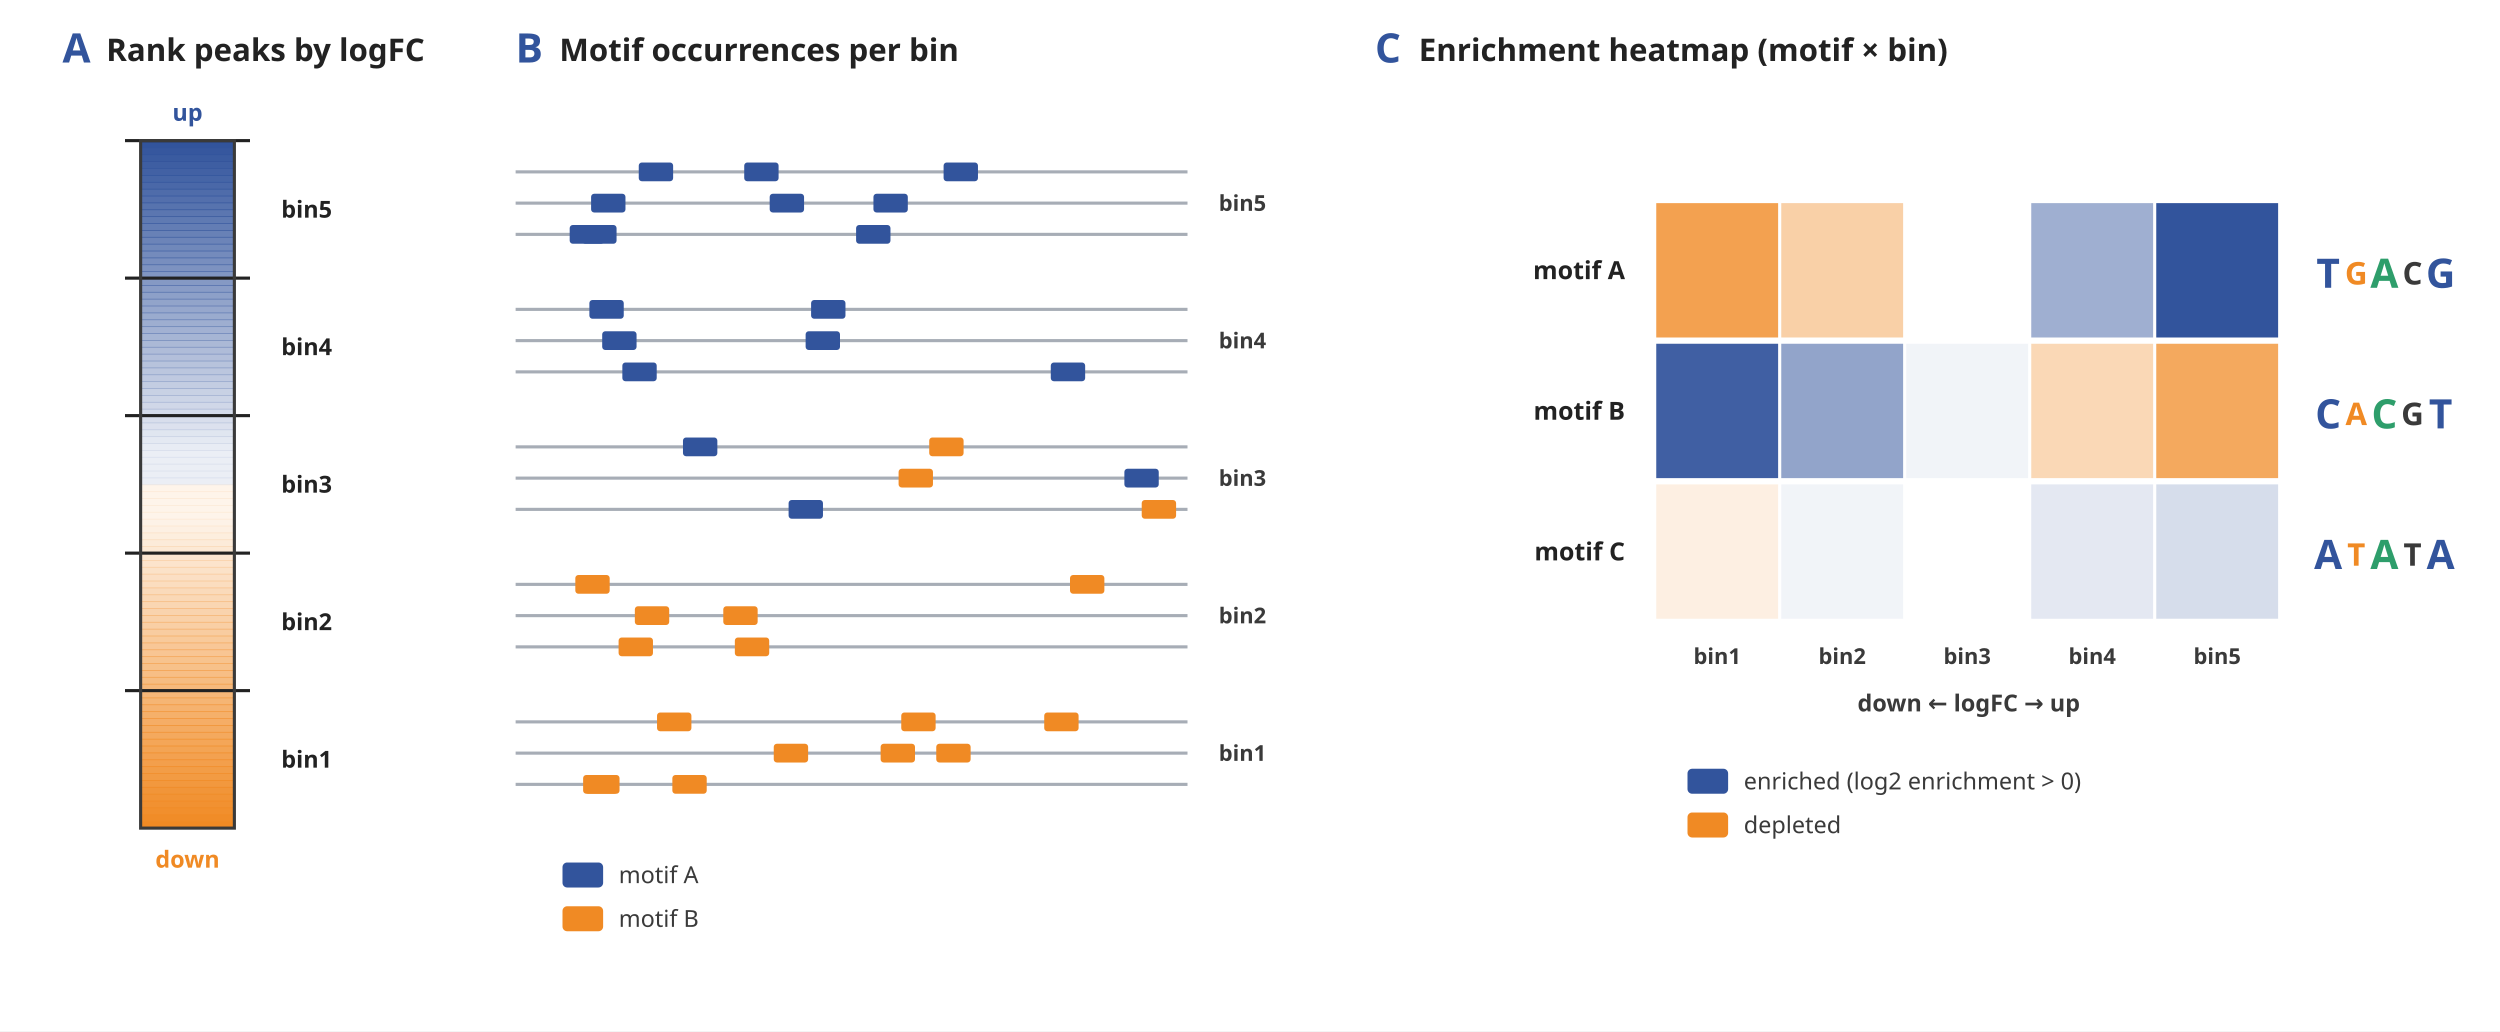
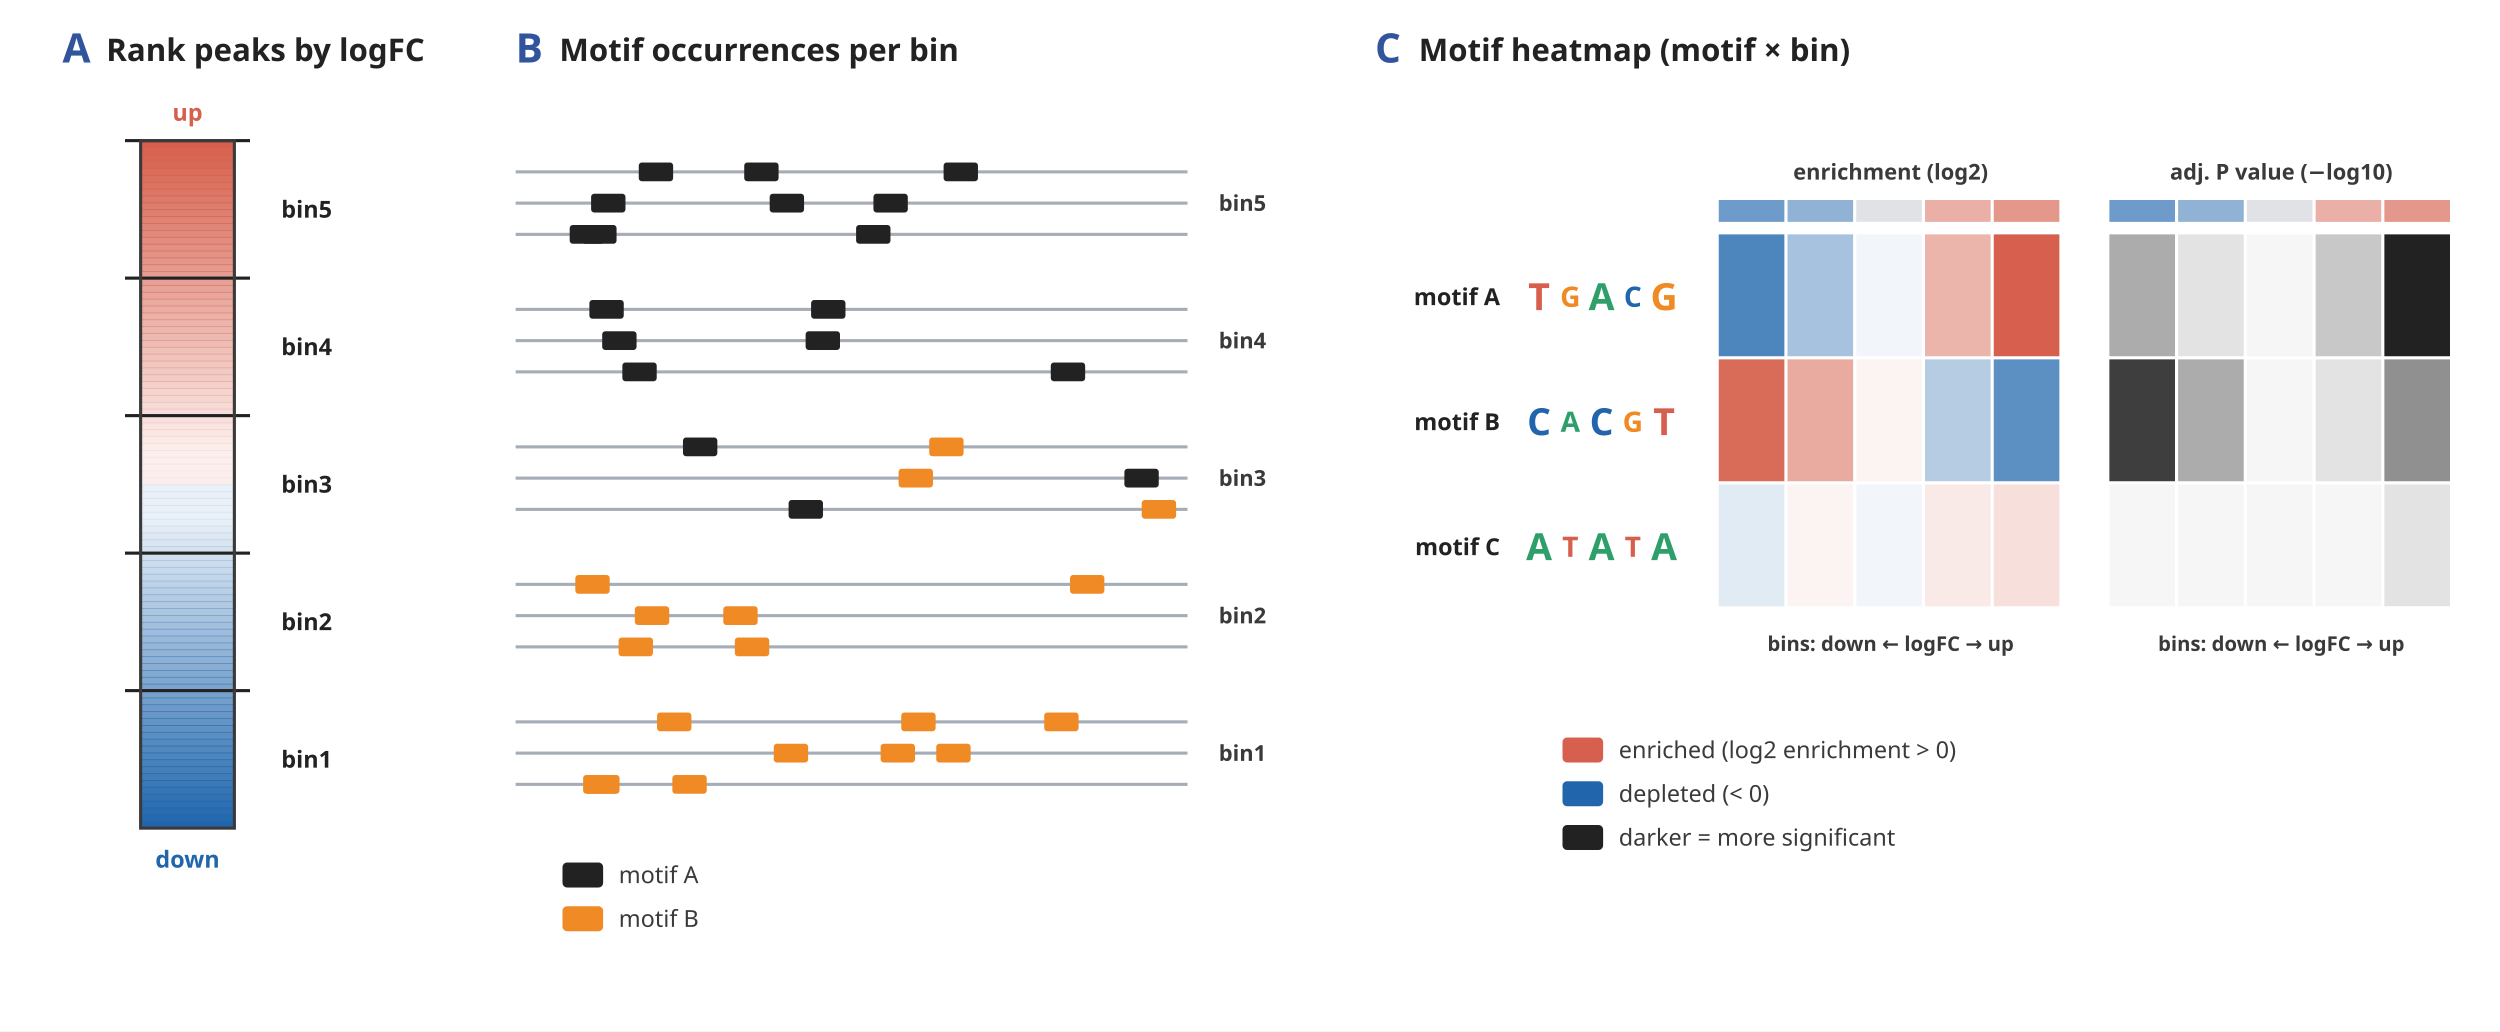
<svg xmlns="http://www.w3.org/2000/svg" width="1600" height="660" viewBox="0 0 1600 660">
  <rect width="1600" height="660" fill="#FFFFFF" />
  <text x="40" y="40" font-family="Pretendard, sans-serif" font-size="26" font-weight="800" fill="#32549C">A</text>
  <text x="68.0" y="32.0" font-family="Pretendard, sans-serif" font-size="20" font-weight="700" fill="#222222" text-anchor="start" dominant-baseline="middle">Rank peaks by logFC</text>
-   <rect x="90.0" y="90.0" width="60.0" height="4.9" rx="0" fill="#32549C" opacity="1.0" />
-   <rect x="90.0" y="94.4" width="60.0" height="4.9" rx="0" fill="#32549C" opacity="0.98" />
-   <rect x="90.0" y="98.8" width="60.0" height="4.9" rx="0" fill="#32549C" opacity="0.96" />
-   <rect x="90.0" y="103.2" width="60.0" height="4.9" rx="0" fill="#32549C" opacity="0.939" />
-   <rect x="90.0" y="107.6" width="60.0" height="4.9" rx="0" fill="#32549C" opacity="0.919" />
-   <rect x="90.0" y="112.0" width="60.0" height="4.9" rx="0" fill="#32549C" opacity="0.899" />
-   <rect x="90.0" y="116.4" width="60.0" height="4.9" rx="0" fill="#32549C" opacity="0.879" />
-   <rect x="90.0" y="120.8" width="60.0" height="4.9" rx="0" fill="#32549C" opacity="0.859" />
-   <rect x="90.0" y="125.2" width="60.0" height="4.9" rx="0" fill="#32549C" opacity="0.838" />
-   <rect x="90.0" y="129.6" width="60.0" height="4.9" rx="0" fill="#32549C" opacity="0.818" />
-   <rect x="90.0" y="134.0" width="60.0" height="4.9" rx="0" fill="#32549C" opacity="0.798" />
-   <rect x="90.0" y="138.4" width="60.0" height="4.9" rx="0" fill="#32549C" opacity="0.778" />
-   <rect x="90.0" y="142.8" width="60.0" height="4.9" rx="0" fill="#32549C" opacity="0.758" />
-   <rect x="90.0" y="147.2" width="60.0" height="4.9" rx="0" fill="#32549C" opacity="0.737" />
-   <rect x="90.0" y="151.6" width="60.0" height="4.9" rx="0" fill="#32549C" opacity="0.717" />
-   <rect x="90.0" y="156.0" width="60.0" height="4.9" rx="0" fill="#32549C" opacity="0.697" />
-   <rect x="90.0" y="160.4" width="60.0" height="4.9" rx="0" fill="#32549C" opacity="0.677" />
-   <rect x="90.0" y="164.8" width="60.0" height="4.9" rx="0" fill="#32549C" opacity="0.657" />
-   <rect x="90.0" y="169.2" width="60.0" height="4.9" rx="0" fill="#32549C" opacity="0.636" />
-   <rect x="90.0" y="173.6" width="60.0" height="4.9" rx="0" fill="#32549C" opacity="0.616" />
-   <rect x="90.0" y="178.0" width="60.0" height="4.9" rx="0" fill="#32549C" opacity="0.596" />
-   <rect x="90.0" y="182.4" width="60.0" height="4.9" rx="0" fill="#32549C" opacity="0.576" />
-   <rect x="90.0" y="186.8" width="60.0" height="4.9" rx="0" fill="#32549C" opacity="0.556" />
-   <rect x="90.0" y="191.2" width="60.0" height="4.9" rx="0" fill="#32549C" opacity="0.535" />
-   <rect x="90.0" y="195.6" width="60.0" height="4.9" rx="0" fill="#32549C" opacity="0.515" />
-   <rect x="90.0" y="200.0" width="60.0" height="4.9" rx="0" fill="#32549C" opacity="0.495" />
-   <rect x="90.0" y="204.4" width="60.0" height="4.9" rx="0" fill="#32549C" opacity="0.475" />
-   <rect x="90.0" y="208.8" width="60.0" height="4.9" rx="0" fill="#32549C" opacity="0.455" />
-   <rect x="90.0" y="213.2" width="60.0" height="4.9" rx="0" fill="#32549C" opacity="0.434" />
-   <rect x="90.0" y="217.6" width="60.0" height="4.9" rx="0" fill="#32549C" opacity="0.414" />
-   <rect x="90.0" y="222.0" width="60.0" height="4.9" rx="0" fill="#32549C" opacity="0.394" />
-   <rect x="90.0" y="226.4" width="60.0" height="4.9" rx="0" fill="#32549C" opacity="0.374" />
-   <rect x="90.0" y="230.8" width="60.0" height="4.9" rx="0" fill="#32549C" opacity="0.354" />
-   <rect x="90.0" y="235.2" width="60.0" height="4.9" rx="0" fill="#32549C" opacity="0.333" />
-   <rect x="90.0" y="239.6" width="60.0" height="4.9" rx="0" fill="#32549C" opacity="0.313" />
-   <rect x="90.0" y="244.0" width="60.0" height="4.9" rx="0" fill="#32549C" opacity="0.293" />
-   <rect x="90.0" y="248.4" width="60.0" height="4.9" rx="0" fill="#32549C" opacity="0.273" />
-   <rect x="90.0" y="252.8" width="60.0" height="4.9" rx="0" fill="#32549C" opacity="0.253" />
-   <rect x="90.0" y="257.2" width="60.0" height="4.9" rx="0" fill="#32549C" opacity="0.232" />
-   <rect x="90.0" y="261.6" width="60.0" height="4.9" rx="0" fill="#32549C" opacity="0.212" />
-   <rect x="90.0" y="266.0" width="60.0" height="4.9" rx="0" fill="#32549C" opacity="0.192" />
-   <rect x="90.0" y="270.4" width="60.0" height="4.9" rx="0" fill="#32549C" opacity="0.172" />
-   <rect x="90.0" y="274.8" width="60.0" height="4.9" rx="0" fill="#32549C" opacity="0.152" />
-   <rect x="90.0" y="279.2" width="60.0" height="4.9" rx="0" fill="#32549C" opacity="0.131" />
-   <rect x="90.0" y="283.6" width="60.0" height="4.9" rx="0" fill="#32549C" opacity="0.111" />
-   <rect x="90.0" y="288.0" width="60.0" height="4.9" rx="0" fill="#32549C" opacity="0.1" />
-   <rect x="90.0" y="292.4" width="60.0" height="4.9" rx="0" fill="#32549C" opacity="0.1" />
-   <rect x="90.0" y="296.8" width="60.0" height="4.9" rx="0" fill="#32549C" opacity="0.1" />
-   <rect x="90.0" y="301.2" width="60.0" height="4.9" rx="0" fill="#32549C" opacity="0.1" />
-   <rect x="90.0" y="305.6" width="60.0" height="4.9" rx="0" fill="#32549C" opacity="0.1" />
-   <rect x="90.0" y="310.0" width="60.0" height="4.9" rx="0" fill="#F08A24" opacity="0.1" />
-   <rect x="90.0" y="314.4" width="60.0" height="4.9" rx="0" fill="#F08A24" opacity="0.1" />
-   <rect x="90.0" y="318.8" width="60.0" height="4.9" rx="0" fill="#F08A24" opacity="0.1" />
-   <rect x="90.0" y="323.2" width="60.0" height="4.9" rx="0" fill="#F08A24" opacity="0.1" />
-   <rect x="90.0" y="327.6" width="60.0" height="4.9" rx="0" fill="#F08A24" opacity="0.1" />
-   <rect x="90.0" y="332.0" width="60.0" height="4.9" rx="0" fill="#F08A24" opacity="0.111" />
-   <rect x="90.0" y="336.4" width="60.0" height="4.9" rx="0" fill="#F08A24" opacity="0.131" />
-   <rect x="90.0" y="340.8" width="60.0" height="4.9" rx="0" fill="#F08A24" opacity="0.152" />
-   <rect x="90.0" y="345.2" width="60.0" height="4.9" rx="0" fill="#F08A24" opacity="0.172" />
-   <rect x="90.0" y="349.6" width="60.0" height="4.9" rx="0" fill="#F08A24" opacity="0.192" />
-   <rect x="90.0" y="354.0" width="60.0" height="4.9" rx="0" fill="#F08A24" opacity="0.212" />
-   <rect x="90.0" y="358.4" width="60.0" height="4.9" rx="0" fill="#F08A24" opacity="0.232" />
-   <rect x="90.0" y="362.8" width="60.0" height="4.9" rx="0" fill="#F08A24" opacity="0.253" />
-   <rect x="90.0" y="367.2" width="60.0" height="4.9" rx="0" fill="#F08A24" opacity="0.273" />
-   <rect x="90.0" y="371.6" width="60.0" height="4.9" rx="0" fill="#F08A24" opacity="0.293" />
-   <rect x="90.0" y="376.0" width="60.0" height="4.9" rx="0" fill="#F08A24" opacity="0.313" />
-   <rect x="90.0" y="380.4" width="60.0" height="4.9" rx="0" fill="#F08A24" opacity="0.333" />
-   <rect x="90.0" y="384.8" width="60.0" height="4.9" rx="0" fill="#F08A24" opacity="0.354" />
-   <rect x="90.0" y="389.2" width="60.0" height="4.9" rx="0" fill="#F08A24" opacity="0.374" />
-   <rect x="90.0" y="393.6" width="60.0" height="4.9" rx="0" fill="#F08A24" opacity="0.394" />
-   <rect x="90.0" y="398.0" width="60.0" height="4.9" rx="0" fill="#F08A24" opacity="0.414" />
-   <rect x="90.0" y="402.4" width="60.0" height="4.9" rx="0" fill="#F08A24" opacity="0.434" />
-   <rect x="90.0" y="406.8" width="60.0" height="4.9" rx="0" fill="#F08A24" opacity="0.455" />
-   <rect x="90.0" y="411.2" width="60.0" height="4.9" rx="0" fill="#F08A24" opacity="0.475" />
-   <rect x="90.0" y="415.6" width="60.0" height="4.9" rx="0" fill="#F08A24" opacity="0.495" />
-   <rect x="90.0" y="420.0" width="60.0" height="4.9" rx="0" fill="#F08A24" opacity="0.515" />
-   <rect x="90.0" y="424.4" width="60.0" height="4.9" rx="0" fill="#F08A24" opacity="0.535" />
-   <rect x="90.0" y="428.8" width="60.0" height="4.9" rx="0" fill="#F08A24" opacity="0.556" />
-   <rect x="90.0" y="433.2" width="60.0" height="4.9" rx="0" fill="#F08A24" opacity="0.576" />
-   <rect x="90.0" y="437.6" width="60.0" height="4.9" rx="0" fill="#F08A24" opacity="0.596" />
-   <rect x="90.0" y="442.0" width="60.0" height="4.9" rx="0" fill="#F08A24" opacity="0.616" />
-   <rect x="90.0" y="446.4" width="60.0" height="4.9" rx="0" fill="#F08A24" opacity="0.636" />
-   <rect x="90.0" y="450.8" width="60.0" height="4.9" rx="0" fill="#F08A24" opacity="0.657" />
-   <rect x="90.0" y="455.2" width="60.0" height="4.9" rx="0" fill="#F08A24" opacity="0.677" />
-   <rect x="90.0" y="459.6" width="60.0" height="4.9" rx="0" fill="#F08A24" opacity="0.697" />
-   <rect x="90.0" y="464.0" width="60.0" height="4.9" rx="0" fill="#F08A24" opacity="0.717" />
-   <rect x="90.0" y="468.4" width="60.0" height="4.9" rx="0" fill="#F08A24" opacity="0.737" />
-   <rect x="90.0" y="472.8" width="60.0" height="4.9" rx="0" fill="#F08A24" opacity="0.758" />
-   <rect x="90.0" y="477.2" width="60.0" height="4.9" rx="0" fill="#F08A24" opacity="0.778" />
-   <rect x="90.0" y="481.6" width="60.0" height="4.9" rx="0" fill="#F08A24" opacity="0.798" />
-   <rect x="90.0" y="486.0" width="60.0" height="4.9" rx="0" fill="#F08A24" opacity="0.818" />
-   <rect x="90.0" y="490.4" width="60.0" height="4.9" rx="0" fill="#F08A24" opacity="0.838" />
-   <rect x="90.0" y="494.8" width="60.0" height="4.9" rx="0" fill="#F08A24" opacity="0.859" />
-   <rect x="90.0" y="499.2" width="60.0" height="4.9" rx="0" fill="#F08A24" opacity="0.879" />
-   <rect x="90.0" y="503.6" width="60.0" height="4.9" rx="0" fill="#F08A24" opacity="0.899" />
-   <rect x="90.0" y="508.0" width="60.0" height="4.9" rx="0" fill="#F08A24" opacity="0.919" />
-   <rect x="90.0" y="512.4" width="60.0" height="4.9" rx="0" fill="#F08A24" opacity="0.939" />
-   <rect x="90.0" y="516.8" width="60.0" height="4.9" rx="0" fill="#F08A24" opacity="0.96" />
-   <rect x="90.0" y="521.2" width="60.0" height="4.9" rx="0" fill="#F08A24" opacity="0.98" />
-   <rect x="90.0" y="525.6" width="60.0" height="4.9" rx="0" fill="#F08A24" opacity="1.0" />
+   <rect x="90.0" y="90.0" width="60.0" height="4.9" rx="0" fill="#D6604D" opacity="1.0" />
+   <rect x="90.0" y="94.4" width="60.0" height="4.9" rx="0" fill="#D6604D" opacity="0.98" />
+   <rect x="90.0" y="98.8" width="60.0" height="4.9" rx="0" fill="#D6604D" opacity="0.96" />
+   <rect x="90.0" y="103.2" width="60.0" height="4.9" rx="0" fill="#D6604D" opacity="0.939" />
+   <rect x="90.0" y="107.6" width="60.0" height="4.9" rx="0" fill="#D6604D" opacity="0.919" />
+   <rect x="90.0" y="112.0" width="60.0" height="4.9" rx="0" fill="#D6604D" opacity="0.899" />
+   <rect x="90.0" y="116.4" width="60.0" height="4.9" rx="0" fill="#D6604D" opacity="0.879" />
+   <rect x="90.0" y="120.8" width="60.0" height="4.9" rx="0" fill="#D6604D" opacity="0.859" />
+   <rect x="90.0" y="125.2" width="60.0" height="4.9" rx="0" fill="#D6604D" opacity="0.838" />
+   <rect x="90.0" y="129.6" width="60.0" height="4.9" rx="0" fill="#D6604D" opacity="0.818" />
+   <rect x="90.0" y="134.0" width="60.0" height="4.9" rx="0" fill="#D6604D" opacity="0.798" />
+   <rect x="90.0" y="138.4" width="60.0" height="4.9" rx="0" fill="#D6604D" opacity="0.778" />
+   <rect x="90.0" y="142.8" width="60.0" height="4.9" rx="0" fill="#D6604D" opacity="0.758" />
+   <rect x="90.0" y="147.2" width="60.0" height="4.9" rx="0" fill="#D6604D" opacity="0.737" />
+   <rect x="90.0" y="151.6" width="60.0" height="4.9" rx="0" fill="#D6604D" opacity="0.717" />
+   <rect x="90.0" y="156.0" width="60.0" height="4.9" rx="0" fill="#D6604D" opacity="0.697" />
+   <rect x="90.0" y="160.4" width="60.0" height="4.9" rx="0" fill="#D6604D" opacity="0.677" />
+   <rect x="90.0" y="164.8" width="60.0" height="4.9" rx="0" fill="#D6604D" opacity="0.657" />
+   <rect x="90.0" y="169.2" width="60.0" height="4.9" rx="0" fill="#D6604D" opacity="0.636" />
+   <rect x="90.0" y="173.6" width="60.0" height="4.9" rx="0" fill="#D6604D" opacity="0.616" />
+   <rect x="90.0" y="178.0" width="60.0" height="4.9" rx="0" fill="#D6604D" opacity="0.596" />
+   <rect x="90.0" y="182.4" width="60.0" height="4.9" rx="0" fill="#D6604D" opacity="0.576" />
+   <rect x="90.0" y="186.8" width="60.0" height="4.9" rx="0" fill="#D6604D" opacity="0.556" />
+   <rect x="90.0" y="191.2" width="60.0" height="4.9" rx="0" fill="#D6604D" opacity="0.535" />
+   <rect x="90.0" y="195.6" width="60.0" height="4.9" rx="0" fill="#D6604D" opacity="0.515" />
+   <rect x="90.0" y="200.0" width="60.0" height="4.9" rx="0" fill="#D6604D" opacity="0.495" />
+   <rect x="90.0" y="204.4" width="60.0" height="4.9" rx="0" fill="#D6604D" opacity="0.475" />
+   <rect x="90.0" y="208.8" width="60.0" height="4.9" rx="0" fill="#D6604D" opacity="0.455" />
+   <rect x="90.0" y="213.2" width="60.0" height="4.9" rx="0" fill="#D6604D" opacity="0.434" />
+   <rect x="90.0" y="217.6" width="60.0" height="4.9" rx="0" fill="#D6604D" opacity="0.414" />
+   <rect x="90.0" y="222.0" width="60.0" height="4.9" rx="0" fill="#D6604D" opacity="0.394" />
+   <rect x="90.0" y="226.4" width="60.0" height="4.9" rx="0" fill="#D6604D" opacity="0.374" />
+   <rect x="90.0" y="230.8" width="60.0" height="4.9" rx="0" fill="#D6604D" opacity="0.354" />
+   <rect x="90.0" y="235.2" width="60.0" height="4.9" rx="0" fill="#D6604D" opacity="0.333" />
+   <rect x="90.0" y="239.6" width="60.0" height="4.9" rx="0" fill="#D6604D" opacity="0.313" />
+   <rect x="90.0" y="244.0" width="60.0" height="4.9" rx="0" fill="#D6604D" opacity="0.293" />
+   <rect x="90.0" y="248.4" width="60.0" height="4.9" rx="0" fill="#D6604D" opacity="0.273" />
+   <rect x="90.0" y="252.8" width="60.0" height="4.9" rx="0" fill="#D6604D" opacity="0.253" />
+   <rect x="90.0" y="257.2" width="60.0" height="4.9" rx="0" fill="#D6604D" opacity="0.232" />
+   <rect x="90.0" y="261.6" width="60.0" height="4.9" rx="0" fill="#D6604D" opacity="0.212" />
+   <rect x="90.0" y="266.0" width="60.0" height="4.9" rx="0" fill="#D6604D" opacity="0.192" />
+   <rect x="90.0" y="270.4" width="60.0" height="4.9" rx="0" fill="#D6604D" opacity="0.172" />
+   <rect x="90.0" y="274.8" width="60.0" height="4.9" rx="0" fill="#D6604D" opacity="0.152" />
+   <rect x="90.0" y="279.2" width="60.0" height="4.9" rx="0" fill="#D6604D" opacity="0.131" />
+   <rect x="90.0" y="283.6" width="60.0" height="4.9" rx="0" fill="#D6604D" opacity="0.111" />
+   <rect x="90.0" y="288.0" width="60.0" height="4.9" rx="0" fill="#D6604D" opacity="0.1" />
+   <rect x="90.0" y="292.4" width="60.0" height="4.9" rx="0" fill="#D6604D" opacity="0.1" />
+   <rect x="90.0" y="296.8" width="60.0" height="4.9" rx="0" fill="#D6604D" opacity="0.1" />
+   <rect x="90.0" y="301.2" width="60.0" height="4.9" rx="0" fill="#D6604D" opacity="0.1" />
+   <rect x="90.0" y="305.6" width="60.0" height="4.9" rx="0" fill="#D6604D" opacity="0.1" />
+   <rect x="90.0" y="310.0" width="60.0" height="4.9" rx="0" fill="#2166AC" opacity="0.1" />
+   <rect x="90.0" y="314.4" width="60.0" height="4.9" rx="0" fill="#2166AC" opacity="0.1" />
+   <rect x="90.0" y="318.8" width="60.0" height="4.9" rx="0" fill="#2166AC" opacity="0.1" />
+   <rect x="90.0" y="323.2" width="60.0" height="4.9" rx="0" fill="#2166AC" opacity="0.1" />
+   <rect x="90.0" y="327.6" width="60.0" height="4.9" rx="0" fill="#2166AC" opacity="0.1" />
+   <rect x="90.0" y="332.0" width="60.0" height="4.9" rx="0" fill="#2166AC" opacity="0.111" />
+   <rect x="90.0" y="336.4" width="60.0" height="4.9" rx="0" fill="#2166AC" opacity="0.131" />
+   <rect x="90.0" y="340.8" width="60.0" height="4.9" rx="0" fill="#2166AC" opacity="0.152" />
+   <rect x="90.0" y="345.2" width="60.0" height="4.9" rx="0" fill="#2166AC" opacity="0.172" />
+   <rect x="90.0" y="349.6" width="60.0" height="4.9" rx="0" fill="#2166AC" opacity="0.192" />
+   <rect x="90.0" y="354.0" width="60.0" height="4.9" rx="0" fill="#2166AC" opacity="0.212" />
+   <rect x="90.0" y="358.4" width="60.0" height="4.9" rx="0" fill="#2166AC" opacity="0.232" />
+   <rect x="90.0" y="362.8" width="60.0" height="4.9" rx="0" fill="#2166AC" opacity="0.253" />
+   <rect x="90.0" y="367.2" width="60.0" height="4.9" rx="0" fill="#2166AC" opacity="0.273" />
+   <rect x="90.0" y="371.6" width="60.0" height="4.9" rx="0" fill="#2166AC" opacity="0.293" />
+   <rect x="90.0" y="376.0" width="60.0" height="4.9" rx="0" fill="#2166AC" opacity="0.313" />
+   <rect x="90.0" y="380.4" width="60.0" height="4.9" rx="0" fill="#2166AC" opacity="0.333" />
+   <rect x="90.0" y="384.8" width="60.0" height="4.9" rx="0" fill="#2166AC" opacity="0.354" />
+   <rect x="90.0" y="389.2" width="60.0" height="4.9" rx="0" fill="#2166AC" opacity="0.374" />
+   <rect x="90.0" y="393.6" width="60.0" height="4.9" rx="0" fill="#2166AC" opacity="0.394" />
+   <rect x="90.0" y="398.0" width="60.0" height="4.9" rx="0" fill="#2166AC" opacity="0.414" />
+   <rect x="90.0" y="402.4" width="60.0" height="4.9" rx="0" fill="#2166AC" opacity="0.434" />
+   <rect x="90.0" y="406.8" width="60.0" height="4.9" rx="0" fill="#2166AC" opacity="0.455" />
+   <rect x="90.0" y="411.2" width="60.0" height="4.9" rx="0" fill="#2166AC" opacity="0.475" />
+   <rect x="90.0" y="415.6" width="60.0" height="4.9" rx="0" fill="#2166AC" opacity="0.495" />
+   <rect x="90.0" y="420.0" width="60.0" height="4.9" rx="0" fill="#2166AC" opacity="0.515" />
+   <rect x="90.0" y="424.4" width="60.0" height="4.9" rx="0" fill="#2166AC" opacity="0.535" />
+   <rect x="90.0" y="428.8" width="60.0" height="4.9" rx="0" fill="#2166AC" opacity="0.556" />
+   <rect x="90.0" y="433.2" width="60.0" height="4.9" rx="0" fill="#2166AC" opacity="0.576" />
+   <rect x="90.0" y="437.6" width="60.0" height="4.9" rx="0" fill="#2166AC" opacity="0.596" />
+   <rect x="90.0" y="442.0" width="60.0" height="4.9" rx="0" fill="#2166AC" opacity="0.616" />
+   <rect x="90.0" y="446.4" width="60.0" height="4.9" rx="0" fill="#2166AC" opacity="0.636" />
+   <rect x="90.0" y="450.8" width="60.0" height="4.9" rx="0" fill="#2166AC" opacity="0.657" />
+   <rect x="90.0" y="455.2" width="60.0" height="4.9" rx="0" fill="#2166AC" opacity="0.677" />
+   <rect x="90.0" y="459.6" width="60.0" height="4.9" rx="0" fill="#2166AC" opacity="0.697" />
+   <rect x="90.0" y="464.0" width="60.0" height="4.9" rx="0" fill="#2166AC" opacity="0.717" />
+   <rect x="90.0" y="468.4" width="60.0" height="4.9" rx="0" fill="#2166AC" opacity="0.737" />
+   <rect x="90.0" y="472.8" width="60.0" height="4.9" rx="0" fill="#2166AC" opacity="0.758" />
+   <rect x="90.0" y="477.2" width="60.0" height="4.9" rx="0" fill="#2166AC" opacity="0.778" />
+   <rect x="90.0" y="481.6" width="60.0" height="4.9" rx="0" fill="#2166AC" opacity="0.798" />
+   <rect x="90.0" y="486.0" width="60.0" height="4.9" rx="0" fill="#2166AC" opacity="0.818" />
+   <rect x="90.0" y="490.4" width="60.0" height="4.9" rx="0" fill="#2166AC" opacity="0.838" />
+   <rect x="90.0" y="494.8" width="60.0" height="4.9" rx="0" fill="#2166AC" opacity="0.859" />
+   <rect x="90.0" y="499.2" width="60.0" height="4.9" rx="0" fill="#2166AC" opacity="0.879" />
+   <rect x="90.0" y="503.6" width="60.0" height="4.9" rx="0" fill="#2166AC" opacity="0.899" />
+   <rect x="90.0" y="508.0" width="60.0" height="4.9" rx="0" fill="#2166AC" opacity="0.919" />
+   <rect x="90.0" y="512.4" width="60.0" height="4.9" rx="0" fill="#2166AC" opacity="0.939" />
+   <rect x="90.0" y="516.8" width="60.0" height="4.9" rx="0" fill="#2166AC" opacity="0.96" />
+   <rect x="90.0" y="521.2" width="60.0" height="4.9" rx="0" fill="#2166AC" opacity="0.98" />
+   <rect x="90.0" y="525.6" width="60.0" height="4.9" rx="0" fill="#2166AC" opacity="1.0" />
  <line x1="80.0" y1="90.0" x2="160.0" y2="90.0" stroke="#222222" stroke-width="2" />
  <text x="180.0" y="134.0" font-family="Pretendard, sans-serif" font-size="15" font-weight="700" fill="#222222" text-anchor="start" dominant-baseline="middle">bin5</text>
  <line x1="80.0" y1="178.0" x2="160.0" y2="178.0" stroke="#222222" stroke-width="2" />
  <text x="180.0" y="222.0" font-family="Pretendard, sans-serif" font-size="15" font-weight="700" fill="#222222" text-anchor="start" dominant-baseline="middle">bin4</text>
  <line x1="80.0" y1="266.0" x2="160.0" y2="266.0" stroke="#222222" stroke-width="2" />
  <text x="180.0" y="310.0" font-family="Pretendard, sans-serif" font-size="15" font-weight="700" fill="#222222" text-anchor="start" dominant-baseline="middle">bin3</text>
  <line x1="80.0" y1="354.0" x2="160.0" y2="354.0" stroke="#222222" stroke-width="2" />
  <text x="180.0" y="398.0" font-family="Pretendard, sans-serif" font-size="15" font-weight="700" fill="#222222" text-anchor="start" dominant-baseline="middle">bin2</text>
  <line x1="80.0" y1="442.0" x2="160.0" y2="442.0" stroke="#222222" stroke-width="2" />
  <text x="180.0" y="486.0" font-family="Pretendard, sans-serif" font-size="15" font-weight="700" fill="#222222" text-anchor="start" dominant-baseline="middle">bin1</text>
-   <text x="120.0" y="72.0" font-family="Pretendard, sans-serif" font-size="15" font-weight="700" fill="#32549C" text-anchor="middle" dominant-baseline="middle">up</text>
-   <text x="120.0" y="550.0" font-family="Pretendard, sans-serif" font-size="15" font-weight="700" fill="#F08A24" text-anchor="middle" dominant-baseline="middle">down</text>
+   <text x="120.0" y="72.0" font-family="Pretendard, sans-serif" font-size="15" font-weight="700" fill="#D6604D" text-anchor="middle" dominant-baseline="middle">up</text>
+   <text x="120.0" y="550.0" font-family="Pretendard, sans-serif" font-size="15" font-weight="700" fill="#2166AC" text-anchor="middle" dominant-baseline="middle">down</text>
  <rect x="90" y="90" width="60" height="440" fill="none" stroke="#3A3A3A" stroke-width="2" />
  <text x="330" y="40" font-family="Pretendard, sans-serif" font-size="26" font-weight="800" fill="#32549C">B</text>
  <text x="358.0" y="32.0" font-family="Pretendard, sans-serif" font-size="20" font-weight="700" fill="#222222" text-anchor="start" dominant-baseline="middle">Motif occurrences per bin</text>
  <line x1="330.0" y1="110.0" x2="760.0" y2="110.0" stroke="#A7ADB6" stroke-width="2" />
-   <rect x="476.3" y="104.0" width="22.0" height="12.0" rx="2" fill="#32549C" opacity="1" />
-   <rect x="408.8" y="104.0" width="22.0" height="12.0" rx="2" fill="#32549C" opacity="1" />
-   <rect x="603.9" y="104.0" width="22.0" height="12.0" rx="2" fill="#32549C" opacity="1" />
+   <rect x="476.3" y="104.0" width="22.0" height="12.0" rx="2" fill="#222222" opacity="1" />
+   <rect x="408.8" y="104.0" width="22.0" height="12.0" rx="2" fill="#222222" opacity="1" />
+   <rect x="603.9" y="104.0" width="22.0" height="12.0" rx="2" fill="#222222" opacity="1" />
  <line x1="330.0" y1="130.0" x2="760.0" y2="130.0" stroke="#A7ADB6" stroke-width="2" />
-   <rect x="378.3" y="124.0" width="22.0" height="12.0" rx="2" fill="#32549C" opacity="1" />
-   <rect x="559.0" y="124.0" width="22.0" height="12.0" rx="2" fill="#32549C" opacity="1" />
-   <rect x="492.6" y="124.0" width="22.0" height="12.0" rx="2" fill="#32549C" opacity="1" />
+   <rect x="378.3" y="124.0" width="22.0" height="12.0" rx="2" fill="#222222" opacity="1" />
+   <rect x="559.0" y="124.0" width="22.0" height="12.0" rx="2" fill="#222222" opacity="1" />
+   <rect x="492.6" y="124.0" width="22.0" height="12.0" rx="2" fill="#222222" opacity="1" />
  <line x1="330.0" y1="150.0" x2="760.0" y2="150.0" stroke="#A7ADB6" stroke-width="2" />
-   <rect x="372.6" y="144.0" width="22.0" height="12.0" rx="2" fill="#32549C" opacity="1" />
-   <rect x="547.9" y="144.0" width="22.0" height="12.0" rx="2" fill="#32549C" opacity="1" />
-   <rect x="364.6" y="144.0" width="22.0" height="12.0" rx="2" fill="#32549C" opacity="1" />
+   <rect x="372.6" y="144.0" width="22.0" height="12.0" rx="2" fill="#222222" opacity="1" />
+   <rect x="547.9" y="144.0" width="22.0" height="12.0" rx="2" fill="#222222" opacity="1" />
+   <rect x="364.6" y="144.0" width="22.0" height="12.0" rx="2" fill="#222222" opacity="1" />
  <text x="780.0" y="130.0" font-family="Pretendard, sans-serif" font-size="14" font-weight="700" fill="#3A3A3A" text-anchor="start" dominant-baseline="middle">bin5</text>
  <line x1="330.0" y1="198.0" x2="760.0" y2="198.0" stroke="#A7ADB6" stroke-width="2" />
-   <rect x="519.1" y="192.0" width="22.0" height="12.0" rx="2" fill="#32549C" opacity="1" />
-   <rect x="377.2" y="192.0" width="22.0" height="12.0" rx="2" fill="#32549C" opacity="1" />
+   <rect x="519.1" y="192.0" width="22.0" height="12.0" rx="2" fill="#222222" opacity="1" />
+   <rect x="377.2" y="192.0" width="22.0" height="12.0" rx="2" fill="#222222" opacity="1" />
  <line x1="330.0" y1="218.0" x2="760.0" y2="218.0" stroke="#A7ADB6" stroke-width="2" />
-   <rect x="385.4" y="212.0" width="22.0" height="12.0" rx="2" fill="#32549C" opacity="1" />
-   <rect x="515.6" y="212.0" width="22.0" height="12.0" rx="2" fill="#32549C" opacity="1" />
+   <rect x="385.4" y="212.0" width="22.0" height="12.0" rx="2" fill="#222222" opacity="1" />
+   <rect x="515.6" y="212.0" width="22.0" height="12.0" rx="2" fill="#222222" opacity="1" />
  <line x1="330.0" y1="238.0" x2="760.0" y2="238.0" stroke="#A7ADB6" stroke-width="2" />
-   <rect x="672.5" y="232.0" width="22.0" height="12.0" rx="2" fill="#32549C" opacity="1" />
-   <rect x="398.3" y="232.0" width="22.0" height="12.0" rx="2" fill="#32549C" opacity="1" />
+   <rect x="672.5" y="232.0" width="22.0" height="12.0" rx="2" fill="#222222" opacity="1" />
+   <rect x="398.3" y="232.0" width="22.0" height="12.0" rx="2" fill="#222222" opacity="1" />
  <text x="780.0" y="218.0" font-family="Pretendard, sans-serif" font-size="14" font-weight="700" fill="#3A3A3A" text-anchor="start" dominant-baseline="middle">bin4</text>
  <line x1="330.0" y1="286.0" x2="760.0" y2="286.0" stroke="#A7ADB6" stroke-width="2" />
-   <rect x="437.1" y="280.0" width="22.0" height="12.0" rx="2" fill="#32549C" opacity="1" />
+   <rect x="437.1" y="280.0" width="22.0" height="12.0" rx="2" fill="#222222" opacity="1" />
  <rect x="594.7" y="280.0" width="22.0" height="12.0" rx="2" fill="#F08A24" opacity="1" />
  <line x1="330.0" y1="306.0" x2="760.0" y2="306.0" stroke="#A7ADB6" stroke-width="2" />
-   <rect x="719.6" y="300.0" width="22.0" height="12.0" rx="2" fill="#32549C" opacity="1" />
+   <rect x="719.6" y="300.0" width="22.0" height="12.0" rx="2" fill="#222222" opacity="1" />
  <rect x="575.1" y="300.0" width="22.0" height="12.0" rx="2" fill="#F08A24" opacity="1" />
  <line x1="330.0" y1="326.0" x2="760.0" y2="326.0" stroke="#A7ADB6" stroke-width="2" />
-   <rect x="504.7" y="320.0" width="22.0" height="12.0" rx="2" fill="#32549C" opacity="1" />
+   <rect x="504.7" y="320.0" width="22.0" height="12.0" rx="2" fill="#222222" opacity="1" />
  <rect x="730.7" y="320.0" width="22.0" height="12.0" rx="2" fill="#F08A24" opacity="1" />
  <text x="780.0" y="306.0" font-family="Pretendard, sans-serif" font-size="14" font-weight="700" fill="#3A3A3A" text-anchor="start" dominant-baseline="middle">bin3</text>
  <line x1="330.0" y1="374.0" x2="760.0" y2="374.0" stroke="#A7ADB6" stroke-width="2" />
  <rect x="368.2" y="368.0" width="22.0" height="12.0" rx="2" fill="#F08A24" opacity="1" />
  <rect x="684.8" y="368.0" width="22.0" height="12.0" rx="2" fill="#F08A24" opacity="1" />
  <line x1="330.0" y1="394.0" x2="760.0" y2="394.0" stroke="#A7ADB6" stroke-width="2" />
  <rect x="462.9" y="388.0" width="22.0" height="12.0" rx="2" fill="#F08A24" opacity="1" />
  <rect x="406.3" y="388.0" width="22.0" height="12.0" rx="2" fill="#F08A24" opacity="1" />
  <line x1="330.0" y1="414.0" x2="760.0" y2="414.0" stroke="#A7ADB6" stroke-width="2" />
  <rect x="395.9" y="408.0" width="22.0" height="12.0" rx="2" fill="#F08A24" opacity="1" />
  <rect x="470.3" y="408.0" width="22.0" height="12.0" rx="2" fill="#F08A24" opacity="1" />
  <text x="780.0" y="394.0" font-family="Pretendard, sans-serif" font-size="14" font-weight="700" fill="#3A3A3A" text-anchor="start" dominant-baseline="middle">bin2</text>
  <line x1="330.0" y1="462.0" x2="760.0" y2="462.0" stroke="#A7ADB6" stroke-width="2" />
  <rect x="668.3" y="456.0" width="22.0" height="12.0" rx="2" fill="#F08A24" opacity="1" />
  <rect x="420.5" y="456.0" width="22.0" height="12.0" rx="2" fill="#F08A24" opacity="1" />
  <rect x="576.8" y="456.0" width="22.0" height="12.0" rx="2" fill="#F08A24" opacity="1" />
  <line x1="330.0" y1="482.0" x2="760.0" y2="482.0" stroke="#A7ADB6" stroke-width="2" />
  <rect x="599.2" y="476.0" width="22.0" height="12.0" rx="2" fill="#F08A24" opacity="1" />
  <rect x="495.2" y="476.0" width="22.0" height="12.0" rx="2" fill="#F08A24" opacity="1" />
  <rect x="563.6" y="476.0" width="22.0" height="12.0" rx="2" fill="#F08A24" opacity="1" />
  <line x1="330.0" y1="502.0" x2="760.0" y2="502.0" stroke="#A7ADB6" stroke-width="2" />
  <rect x="374.5" y="496.0" width="22.0" height="12.0" rx="2" fill="#F08A24" opacity="1" />
  <rect x="373.2" y="496.0" width="22.0" height="12.0" rx="2" fill="#F08A24" opacity="1" />
  <rect x="430.3" y="496.0" width="22.0" height="12.0" rx="2" fill="#F08A24" opacity="1" />
  <text x="780.0" y="482.0" font-family="Pretendard, sans-serif" font-size="14" font-weight="700" fill="#3A3A3A" text-anchor="start" dominant-baseline="middle">bin1</text>
-   <rect x="360.0" y="552.0" width="26.0" height="16.0" rx="3" fill="#32549C" opacity="1" />
+   <rect x="360.0" y="552.0" width="26.0" height="16.0" rx="3" fill="#222222" opacity="1" />
  <text x="396.0" y="560.0" font-family="Pretendard, sans-serif" font-size="15" font-weight="500" fill="#3A3A3A" text-anchor="start" dominant-baseline="middle">motif A</text>
  <rect x="360.0" y="580.0" width="26.0" height="16.0" rx="3" fill="#F08A24" opacity="1" />
  <text x="396.0" y="588.0" font-family="Pretendard, sans-serif" font-size="15" font-weight="500" fill="#3A3A3A" text-anchor="start" dominant-baseline="middle">motif B</text>
  <text x="880" y="40" font-family="Pretendard, sans-serif" font-size="26" font-weight="800" fill="#32549C">C</text>
-   <text x="908.0" y="32.0" font-family="Pretendard, sans-serif" font-size="20" font-weight="700" fill="#222222" text-anchor="start" dominant-baseline="middle">Enrichment heatmap (motif × bin)</text>
-   <rect x="1060.0" y="130.0" width="78.0" height="86.0" rx="0" fill="#F08A24" opacity="0.8" />
-   <rect x="1140.0" y="130.0" width="78.0" height="86.0" rx="0" fill="#F08A24" opacity="0.4" />
-   <rect x="1220.0" y="130.0" width="78.0" height="86.0" rx="0" fill="#F08A24" opacity="0.0" />
-   <rect x="1300.0" y="130.0" width="78.0" height="86.0" rx="0" fill="#32549C" opacity="0.467" />
-   <rect x="1380.0" y="130.0" width="78.0" height="86.0" rx="0" fill="#32549C" opacity="1" />
-   <text x="1040.0" y="173.0" font-family="Pretendard, sans-serif" font-size="16" font-weight="700" fill="#222222" text-anchor="end" dominant-baseline="middle">motif A</text>
-   <text x="1490.0" y="175.0" font-family="Pretendard, sans-serif" font-size="26" font-weight="900" fill="#32549C" text-anchor="middle" dominant-baseline="middle">T</text>
-   <text x="1508.0" y="175.0" font-family="Pretendard, sans-serif" font-size="20" font-weight="900" fill="#F08A24" text-anchor="middle" dominant-baseline="middle">G</text>
-   <text x="1526.0" y="175.0" font-family="Pretendard, sans-serif" font-size="26" font-weight="900" fill="#2E9E6B" text-anchor="middle" dominant-baseline="middle">A</text>
-   <text x="1544.0" y="175.0" font-family="Pretendard, sans-serif" font-size="20" font-weight="900" fill="#3A3A3A" text-anchor="middle" dominant-baseline="middle">C</text>
-   <text x="1562.0" y="175.0" font-family="Pretendard, sans-serif" font-size="26" font-weight="900" fill="#32549C" text-anchor="middle" dominant-baseline="middle">G</text>
-   <rect x="1060.0" y="220.0" width="78.0" height="86.0" rx="0" fill="#32549C" opacity="0.933" />
-   <rect x="1140.0" y="220.0" width="78.0" height="86.0" rx="0" fill="#32549C" opacity="0.533" />
-   <rect x="1220.0" y="220.0" width="78.0" height="86.0" rx="0" fill="#32549C" opacity="0.067" />
-   <rect x="1300.0" y="220.0" width="78.0" height="86.0" rx="0" fill="#F08A24" opacity="0.333" />
-   <rect x="1380.0" y="220.0" width="78.0" height="86.0" rx="0" fill="#F08A24" opacity="0.733" />
-   <text x="1040.0" y="263.0" font-family="Pretendard, sans-serif" font-size="16" font-weight="700" fill="#222222" text-anchor="end" dominant-baseline="middle">motif B</text>
-   <text x="1490.0" y="265.0" font-family="Pretendard, sans-serif" font-size="26" font-weight="900" fill="#32549C" text-anchor="middle" dominant-baseline="middle">C</text>
-   <text x="1508.0" y="265.0" font-family="Pretendard, sans-serif" font-size="20" font-weight="900" fill="#F08A24" text-anchor="middle" dominant-baseline="middle">A</text>
-   <text x="1526.0" y="265.0" font-family="Pretendard, sans-serif" font-size="26" font-weight="900" fill="#2E9E6B" text-anchor="middle" dominant-baseline="middle">C</text>
-   <text x="1544.0" y="265.0" font-family="Pretendard, sans-serif" font-size="20" font-weight="900" fill="#3A3A3A" text-anchor="middle" dominant-baseline="middle">G</text>
-   <text x="1562.0" y="265.0" font-family="Pretendard, sans-serif" font-size="26" font-weight="900" fill="#32549C" text-anchor="middle" dominant-baseline="middle">T</text>
-   <rect x="1060.0" y="310.0" width="78.0" height="86.0" rx="0" fill="#F08A24" opacity="0.133" />
-   <rect x="1140.0" y="310.0" width="78.0" height="86.0" rx="0" fill="#32549C" opacity="0.067" />
-   <rect x="1220.0" y="310.0" width="78.0" height="86.0" rx="0" fill="#F08A24" opacity="0.0" />
-   <rect x="1300.0" y="310.0" width="78.0" height="86.0" rx="0" fill="#32549C" opacity="0.133" />
-   <rect x="1380.0" y="310.0" width="78.0" height="86.0" rx="0" fill="#32549C" opacity="0.2" />
-   <text x="1040.0" y="353.0" font-family="Pretendard, sans-serif" font-size="16" font-weight="700" fill="#222222" text-anchor="end" dominant-baseline="middle">motif C</text>
-   <text x="1490.0" y="355.0" font-family="Pretendard, sans-serif" font-size="26" font-weight="900" fill="#32549C" text-anchor="middle" dominant-baseline="middle">A</text>
-   <text x="1508.0" y="355.0" font-family="Pretendard, sans-serif" font-size="20" font-weight="900" fill="#F08A24" text-anchor="middle" dominant-baseline="middle">T</text>
-   <text x="1526.0" y="355.0" font-family="Pretendard, sans-serif" font-size="26" font-weight="900" fill="#2E9E6B" text-anchor="middle" dominant-baseline="middle">A</text>
-   <text x="1544.0" y="355.0" font-family="Pretendard, sans-serif" font-size="20" font-weight="900" fill="#3A3A3A" text-anchor="middle" dominant-baseline="middle">T</text>
-   <text x="1562.0" y="355.0" font-family="Pretendard, sans-serif" font-size="26" font-weight="900" fill="#32549C" text-anchor="middle" dominant-baseline="middle">A</text>
-   <text x="1099.0" y="420.0" font-family="Pretendard, sans-serif" font-size="14" font-weight="700" fill="#3A3A3A" text-anchor="middle" dominant-baseline="middle">bin1</text>
-   <text x="1179.0" y="420.0" font-family="Pretendard, sans-serif" font-size="14" font-weight="700" fill="#3A3A3A" text-anchor="middle" dominant-baseline="middle">bin2</text>
-   <text x="1259.0" y="420.0" font-family="Pretendard, sans-serif" font-size="14" font-weight="700" fill="#3A3A3A" text-anchor="middle" dominant-baseline="middle">bin3</text>
-   <text x="1339.0" y="420.0" font-family="Pretendard, sans-serif" font-size="14" font-weight="700" fill="#3A3A3A" text-anchor="middle" dominant-baseline="middle">bin4</text>
-   <text x="1419.0" y="420.0" font-family="Pretendard, sans-serif" font-size="14" font-weight="700" fill="#3A3A3A" text-anchor="middle" dominant-baseline="middle">bin5</text>
-   <text x="1260.0" y="450.0" font-family="Pretendard, sans-serif" font-size="15" font-weight="600" fill="#3A3A3A" text-anchor="middle" dominant-baseline="middle">down ← logFC → up</text>
-   <rect x="1080.0" y="492.0" width="26.0" height="16.0" rx="3" fill="#32549C" opacity="1" />
-   <text x="1116.0" y="500.0" font-family="Pretendard, sans-serif" font-size="15" font-weight="500" fill="#3A3A3A" text-anchor="start" dominant-baseline="middle">enriched (log2 enrichment &gt; 0)</text>
-   <rect x="1080.0" y="520.0" width="26.0" height="16.0" rx="3" fill="#F08A24" opacity="1" />
-   <text x="1116.0" y="528.0" font-family="Pretendard, sans-serif" font-size="15" font-weight="500" fill="#3A3A3A" text-anchor="start" dominant-baseline="middle">depleted</text>
+   <text x="908.0" y="32.0" font-family="Pretendard, sans-serif" font-size="20" font-weight="700" fill="#222222" text-anchor="start" dominant-baseline="middle">Motif heatmap (motif × bin)</text>
+   <rect x="1100.0" y="128.0" width="42.0" height="14.0" rx="0" fill="#2166AC" opacity="0.65" />
+   <rect x="1350.0" y="128.0" width="42.0" height="14.0" rx="0" fill="#2166AC" opacity="0.65" />
+   <rect x="1144.0" y="128.0" width="42.0" height="14.0" rx="0" fill="#2166AC" opacity="0.5" />
+   <rect x="1394.0" y="128.0" width="42.0" height="14.0" rx="0" fill="#2166AC" opacity="0.5" />
+   <rect x="1188.0" y="128.0" width="42.0" height="14.0" rx="0" fill="#A7ADB6" opacity="0.35" />
+   <rect x="1438.0" y="128.0" width="42.0" height="14.0" rx="0" fill="#A7ADB6" opacity="0.35" />
+   <rect x="1232.0" y="128.0" width="42.0" height="14.0" rx="0" fill="#D6604D" opacity="0.5" />
+   <rect x="1482.0" y="128.0" width="42.0" height="14.0" rx="0" fill="#D6604D" opacity="0.5" />
+   <rect x="1276.0" y="128.0" width="42.0" height="14.0" rx="0" fill="#D6604D" opacity="0.65" />
+   <rect x="1526.0" y="128.0" width="42.0" height="14.0" rx="0" fill="#D6604D" opacity="0.65" />
+   <text x="960.0" y="190.0" font-family="Pretendard, sans-serif" font-size="15" font-weight="700" fill="#222222" text-anchor="end" dominant-baseline="middle">motif A</text>
+   <text x="985.0" y="190.0" font-family="Pretendard, sans-serif" font-size="24" font-weight="900" fill="#D6604D" text-anchor="middle" dominant-baseline="middle">T</text>
+   <text x="1005.0" y="190.0" font-family="Pretendard, sans-serif" font-size="18" font-weight="900" fill="#F08A24" text-anchor="middle" dominant-baseline="middle">G</text>
+   <text x="1025.0" y="190.0" font-family="Pretendard, sans-serif" font-size="24" font-weight="900" fill="#2E9E6B" text-anchor="middle" dominant-baseline="middle">A</text>
+   <text x="1045.0" y="190.0" font-family="Pretendard, sans-serif" font-size="18" font-weight="900" fill="#2166AC" text-anchor="middle" dominant-baseline="middle">C</text>
+   <text x="1065.0" y="190.0" font-family="Pretendard, sans-serif" font-size="24" font-weight="900" fill="#F08A24" text-anchor="middle" dominant-baseline="middle">G</text>
+   <rect x="1100.0" y="150.0" width="42.0" height="78.0" rx="0" fill="#2166AC" opacity="0.8" />
+   <rect x="1350.0" y="150.0" width="42.0" height="78.0" rx="0" fill="#222222" opacity="0.375" />
+   <rect x="1144.0" y="150.0" width="42.0" height="78.0" rx="0" fill="#2166AC" opacity="0.4" />
+   <rect x="1394.0" y="150.0" width="42.0" height="78.0" rx="0" fill="#222222" opacity="0.125" />
+   <rect x="1188.0" y="150.0" width="42.0" height="78.0" rx="0" fill="#2166AC" opacity="0.06" />
+   <rect x="1438.0" y="150.0" width="42.0" height="78.0" rx="0" fill="#222222" opacity="0.04" />
+   <rect x="1232.0" y="150.0" width="42.0" height="78.0" rx="0" fill="#D6604D" opacity="0.467" />
+   <rect x="1482.0" y="150.0" width="42.0" height="78.0" rx="0" fill="#222222" opacity="0.25" />
+   <rect x="1276.0" y="150.0" width="42.0" height="78.0" rx="0" fill="#D6604D" opacity="1" />
+   <rect x="1526.0" y="150.0" width="42.0" height="78.0" rx="0" fill="#222222" opacity="1.0" />
+   <text x="960.0" y="270.0" font-family="Pretendard, sans-serif" font-size="15" font-weight="700" fill="#222222" text-anchor="end" dominant-baseline="middle">motif B</text>
+   <text x="985.0" y="270.0" font-family="Pretendard, sans-serif" font-size="24" font-weight="900" fill="#2166AC" text-anchor="middle" dominant-baseline="middle">C</text>
+   <text x="1005.0" y="270.0" font-family="Pretendard, sans-serif" font-size="18" font-weight="900" fill="#2E9E6B" text-anchor="middle" dominant-baseline="middle">A</text>
+   <text x="1025.0" y="270.0" font-family="Pretendard, sans-serif" font-size="24" font-weight="900" fill="#2166AC" text-anchor="middle" dominant-baseline="middle">C</text>
+   <text x="1045.0" y="270.0" font-family="Pretendard, sans-serif" font-size="18" font-weight="900" fill="#F08A24" text-anchor="middle" dominant-baseline="middle">G</text>
+   <text x="1065.0" y="270.0" font-family="Pretendard, sans-serif" font-size="24" font-weight="900" fill="#D6604D" text-anchor="middle" dominant-baseline="middle">T</text>
+   <rect x="1100.0" y="230.0" width="42.0" height="78.0" rx="0" fill="#D6604D" opacity="0.933" />
+   <rect x="1350.0" y="230.0" width="42.0" height="78.0" rx="0" fill="#222222" opacity="0.875" />
+   <rect x="1144.0" y="230.0" width="42.0" height="78.0" rx="0" fill="#D6604D" opacity="0.533" />
+   <rect x="1394.0" y="230.0" width="42.0" height="78.0" rx="0" fill="#222222" opacity="0.375" />
+   <rect x="1188.0" y="230.0" width="42.0" height="78.0" rx="0" fill="#D6604D" opacity="0.067" />
+   <rect x="1438.0" y="230.0" width="42.0" height="78.0" rx="0" fill="#222222" opacity="0.04" />
+   <rect x="1232.0" y="230.0" width="42.0" height="78.0" rx="0" fill="#2166AC" opacity="0.333" />
+   <rect x="1482.0" y="230.0" width="42.0" height="78.0" rx="0" fill="#222222" opacity="0.125" />
+   <rect x="1276.0" y="230.0" width="42.0" height="78.0" rx="0" fill="#2166AC" opacity="0.733" />
+   <rect x="1526.0" y="230.0" width="42.0" height="78.0" rx="0" fill="#222222" opacity="0.5" />
+   <text x="960.0" y="350.0" font-family="Pretendard, sans-serif" font-size="15" font-weight="700" fill="#222222" text-anchor="end" dominant-baseline="middle">motif C</text>
+   <text x="985.0" y="350.0" font-family="Pretendard, sans-serif" font-size="24" font-weight="900" fill="#2E9E6B" text-anchor="middle" dominant-baseline="middle">A</text>
+   <text x="1005.0" y="350.0" font-family="Pretendard, sans-serif" font-size="18" font-weight="900" fill="#D6604D" text-anchor="middle" dominant-baseline="middle">T</text>
+   <text x="1025.0" y="350.0" font-family="Pretendard, sans-serif" font-size="24" font-weight="900" fill="#2E9E6B" text-anchor="middle" dominant-baseline="middle">A</text>
+   <text x="1045.0" y="350.0" font-family="Pretendard, sans-serif" font-size="18" font-weight="900" fill="#D6604D" text-anchor="middle" dominant-baseline="middle">T</text>
+   <text x="1065.0" y="350.0" font-family="Pretendard, sans-serif" font-size="24" font-weight="900" fill="#2E9E6B" text-anchor="middle" dominant-baseline="middle">A</text>
+   <rect x="1100.0" y="310.0" width="42.0" height="78.0" rx="0" fill="#2166AC" opacity="0.133" />
+   <rect x="1350.0" y="310.0" width="42.0" height="78.0" rx="0" fill="#222222" opacity="0.04" />
+   <rect x="1144.0" y="310.0" width="42.0" height="78.0" rx="0" fill="#D6604D" opacity="0.067" />
+   <rect x="1394.0" y="310.0" width="42.0" height="78.0" rx="0" fill="#222222" opacity="0.04" />
+   <rect x="1188.0" y="310.0" width="42.0" height="78.0" rx="0" fill="#2166AC" opacity="0.06" />
+   <rect x="1438.0" y="310.0" width="42.0" height="78.0" rx="0" fill="#222222" opacity="0.04" />
+   <rect x="1232.0" y="310.0" width="42.0" height="78.0" rx="0" fill="#D6604D" opacity="0.133" />
+   <rect x="1482.0" y="310.0" width="42.0" height="78.0" rx="0" fill="#222222" opacity="0.04" />
+   <rect x="1276.0" y="310.0" width="42.0" height="78.0" rx="0" fill="#D6604D" opacity="0.2" />
+   <rect x="1526.0" y="310.0" width="42.0" height="78.0" rx="0" fill="#222222" opacity="0.125" />
+   <text x="1210.0" y="110.0" font-family="Pretendard, sans-serif" font-size="14" font-weight="700" fill="#3A3A3A" text-anchor="middle" dominant-baseline="middle">enrichment (log2)</text>
+   <text x="1460.0" y="110.0" font-family="Pretendard, sans-serif" font-size="14" font-weight="700" fill="#3A3A3A" text-anchor="middle" dominant-baseline="middle">adj. P value (−log10)</text>
+   <text x="1210.0" y="412.0" font-family="Pretendard, sans-serif" font-size="13" font-weight="600" fill="#3A3A3A" text-anchor="middle" dominant-baseline="middle">bins: down ← logFC → up</text>
+   <text x="1460.0" y="412.0" font-family="Pretendard, sans-serif" font-size="13" font-weight="600" fill="#3A3A3A" text-anchor="middle" dominant-baseline="middle">bins: down ← logFC → up</text>
+   <rect x="1000.0" y="472.0" width="26.0" height="16.0" rx="3" fill="#D6604D" opacity="1" />
+   <text x="1036.0" y="480.0" font-family="Pretendard, sans-serif" font-size="15" font-weight="500" fill="#3A3A3A" text-anchor="start" dominant-baseline="middle">enriched (log2 enrichment &gt; 0)</text>
+   <rect x="1000.0" y="500.0" width="26.0" height="16.0" rx="3" fill="#2166AC" opacity="1" />
+   <text x="1036.0" y="508.0" font-family="Pretendard, sans-serif" font-size="15" font-weight="500" fill="#3A3A3A" text-anchor="start" dominant-baseline="middle">depleted (&lt; 0)</text>
+   <rect x="1000.0" y="528.0" width="26.0" height="16.0" rx="3" fill="#222222" opacity="1" />
+   <text x="1036.0" y="536.0" font-family="Pretendard, sans-serif" font-size="15" font-weight="500" fill="#3A3A3A" text-anchor="start" dominant-baseline="middle">darker = more significant</text>
</svg>
